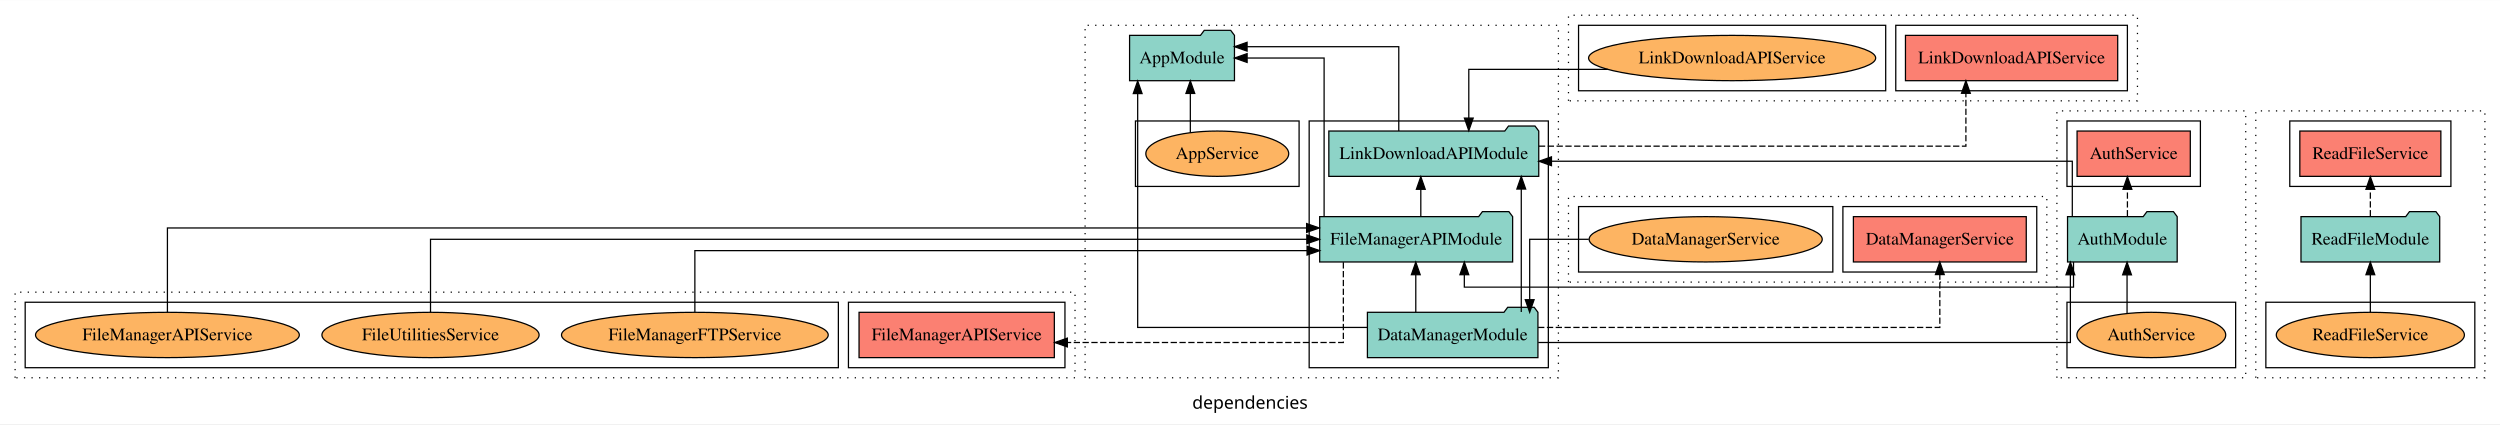
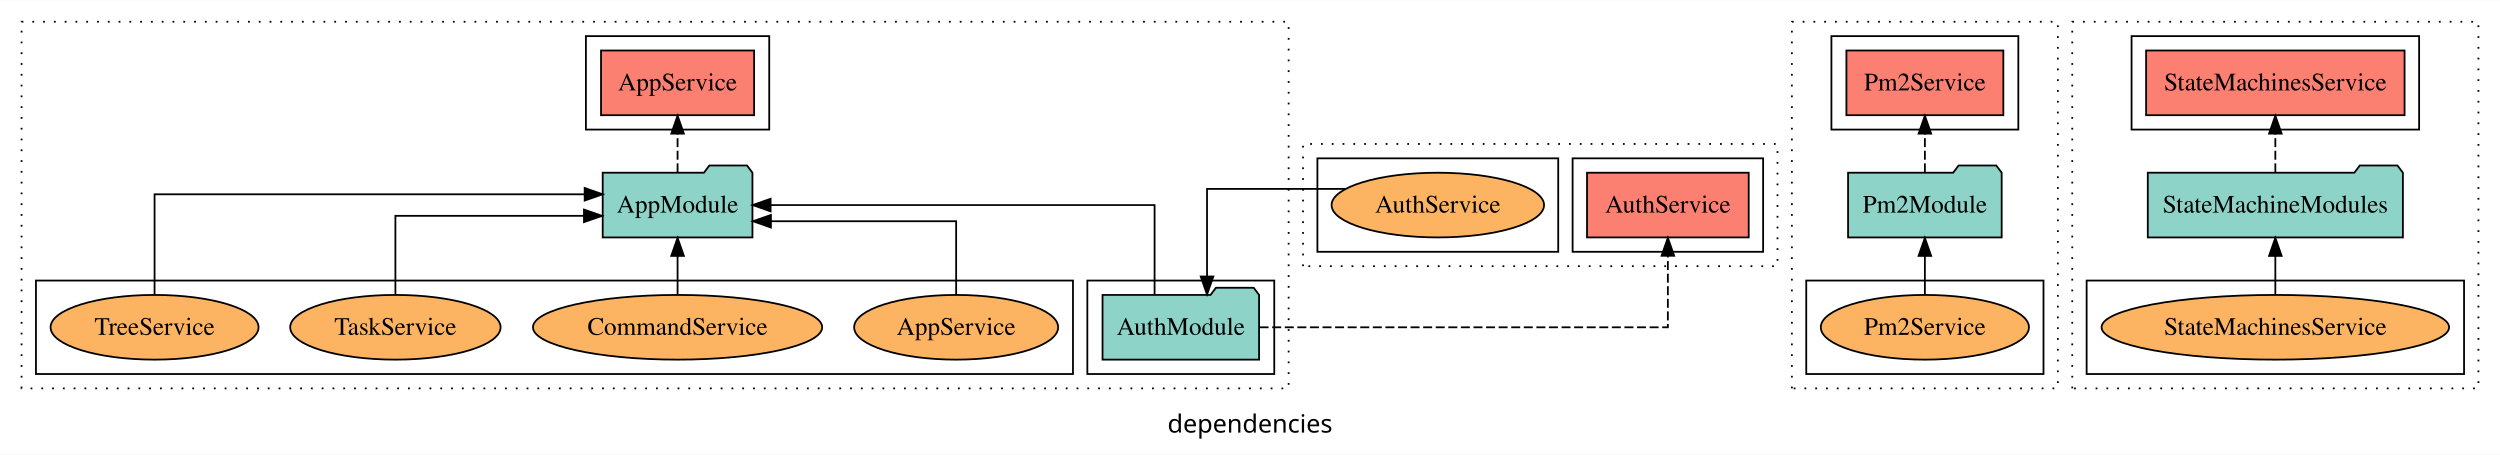
- <svg xmlns="http://www.w3.org/2000/svg" width="1986pt" height="337pt" viewBox="0.00 0.00 1986.00 336.80">
-   <g id="graph0" class="graph" transform="scale(1 1) rotate(0) translate(4 332.8)">
-     <polygon fill="white" stroke="transparent" points="-4,4 -4,-332.8 1982,-332.8 1982,4 -4,4" />
-     <text text-anchor="middle" x="989" y="-8.2" font-family="sans-serif" font-size="14.00">dependencies</text>
+ <svg xmlns="http://www.w3.org/2000/svg" width="1391pt" height="253pt" viewBox="0.00 0.00 1391.00 252.80">
+   <g id="graph0" class="graph" transform="scale(1 1) rotate(0) translate(4 248.8)">
+     <polygon fill="white" stroke="transparent" points="-4,4 -4,-248.8 1387,-248.8 1387,4 -4,4" />
+     <text text-anchor="middle" x="691.5" y="-8.2" font-family="sans-serif" font-size="14.00">dependencies</text>
    <g id="clust1" class="cluster">
-       <polygon fill="none" stroke="black" stroke-dasharray="1,5" points="858,-32.8 858,-312.8 1234,-312.8 1234,-32.8 858,-32.8" />
+       <polygon fill="none" stroke="black" stroke-dasharray="1,5" points="8,-32.8 8,-236.8 713,-236.8 713,-32.8 8,-32.8" />
    </g>
    <g id="clust3" class="cluster">
-       <polygon fill="none" stroke="black" points="1036,-40.8 1036,-236.8 1226,-236.8 1226,-40.8 1036,-40.8" />
+       <polygon fill="none" stroke="black" points="601,-40.8 601,-92.8 705,-92.8 705,-40.8 601,-40.8" />
+     </g>
+     <g id="clust4" class="cluster">
+       <polygon fill="none" stroke="black" points="322,-176.8 322,-228.8 424,-228.8 424,-176.8 322,-176.8" />
    </g>
    <g id="clust6" class="cluster">
-       <polygon fill="none" stroke="black" points="898,-184.8 898,-236.8 1028,-236.8 1028,-184.8 898,-184.8" />
+       <polygon fill="none" stroke="black" points="16,-40.8 16,-92.8 593,-92.8 593,-40.8 16,-40.8" />
    </g>
    <g id="clust7" class="cluster">
-       <polygon fill="none" stroke="black" stroke-dasharray="1,5" points="1630,-32.8 1630,-244.8 1780,-244.8 1780,-32.8 1630,-32.8" />
+       <polygon fill="none" stroke="black" stroke-dasharray="1,5" points="721,-100.8 721,-168.8 985,-168.8 985,-100.8 721,-100.8" />
    </g>
    <g id="clust10" class="cluster">
-       <polygon fill="none" stroke="black" points="1638,-184.8 1638,-236.8 1744,-236.8 1744,-184.8 1638,-184.8" />
+       <polygon fill="none" stroke="black" points="871,-108.8 871,-160.8 977,-160.8 977,-108.8 871,-108.8" />
    </g>
    <g id="clust12" class="cluster">
-       <polygon fill="none" stroke="black" points="1638,-40.8 1638,-92.8 1772,-92.8 1772,-40.8 1638,-40.8" />
+       <polygon fill="none" stroke="black" points="729,-108.8 729,-160.8 863,-160.8 863,-108.8 729,-108.8" />
    </g>
    <g id="clust13" class="cluster">
-       <polygon fill="none" stroke="black" stroke-dasharray="1,5" points="1242,-108.8 1242,-176.8 1622,-176.8 1622,-108.8 1242,-108.8" />
+       <polygon fill="none" stroke="black" stroke-dasharray="1,5" points="993,-32.8 993,-236.8 1141,-236.8 1141,-32.8 993,-32.8" />
    </g>
    <g id="clust16" class="cluster">
-       <polygon fill="none" stroke="black" points="1460,-116.8 1460,-168.8 1614,-168.8 1614,-116.8 1460,-116.8" />
+       <polygon fill="none" stroke="black" points="1015,-176.8 1015,-228.8 1119,-228.8 1119,-176.8 1015,-176.8" />
    </g>
    <g id="clust18" class="cluster">
-       <polygon fill="none" stroke="black" points="1250,-116.8 1250,-168.8 1452,-168.8 1452,-116.8 1250,-116.8" />
+       <polygon fill="none" stroke="black" points="1001,-40.8 1001,-92.8 1133,-92.8 1133,-40.8 1001,-40.8" />
    </g>
    <g id="clust19" class="cluster">
-       <polygon fill="none" stroke="black" stroke-dasharray="1,5" points="8,-32.8 8,-100.8 850,-100.8 850,-32.8 8,-32.8" />
+       <polygon fill="none" stroke="black" stroke-dasharray="1,5" points="1149,-32.8 1149,-236.8 1375,-236.8 1375,-32.8 1149,-32.8" />
    </g>
    <g id="clust22" class="cluster">
-       <polygon fill="none" stroke="black" points="670,-40.8 670,-92.8 842,-92.8 842,-40.8 670,-40.8" />
+       <polygon fill="none" stroke="black" points="1182,-176.8 1182,-228.8 1342,-228.8 1342,-176.8 1182,-176.8" />
    </g>
    <g id="clust24" class="cluster">
-       <polygon fill="none" stroke="black" points="16,-40.8 16,-92.8 662,-92.8 662,-40.8 16,-40.8" />
-     </g>
-     <g id="clust25" class="cluster">
-       <polygon fill="none" stroke="black" stroke-dasharray="1,5" points="1242,-252.8 1242,-320.8 1694,-320.8 1694,-252.8 1242,-252.8" />
-     </g>
-     <g id="clust28" class="cluster">
-       <polygon fill="none" stroke="black" points="1502,-260.8 1502,-312.8 1686,-312.8 1686,-260.8 1502,-260.8" />
-     </g>
-     <g id="clust30" class="cluster">
-       <polygon fill="none" stroke="black" points="1250,-260.8 1250,-312.8 1494,-312.8 1494,-260.8 1250,-260.8" />
-     </g>
-     <g id="clust31" class="cluster">
-       <polygon fill="none" stroke="black" stroke-dasharray="1,5" points="1788,-32.8 1788,-244.8 1970,-244.8 1970,-32.8 1788,-32.8" />
-     </g>
-     <g id="clust34" class="cluster">
-       <polygon fill="none" stroke="black" points="1815,-184.8 1815,-236.8 1943,-236.8 1943,-184.8 1815,-184.8" />
-     </g>
-     <g id="clust36" class="cluster">
-       <polygon fill="none" stroke="black" points="1796,-40.8 1796,-92.8 1962,-92.8 1962,-40.8 1796,-40.8" />
+       <polygon fill="none" stroke="black" points="1157,-40.8 1157,-92.8 1367,-92.8 1367,-40.8 1157,-40.8" />
    </g>
    <g id="node1" class="node">
-       <polygon fill="#8dd3c7" stroke="black" points="1217.73,-84.8 1214.73,-88.8 1193.73,-88.8 1190.73,-84.8 1082.27,-84.8 1082.27,-48.8 1217.73,-48.8 1217.73,-84.8" />
-       <text text-anchor="middle" x="1150" y="-62.6" font-family="Times,serif" font-size="14.00">DataManagerModule</text>
+       <polygon fill="#8dd3c7" stroke="black" points="696.55,-84.8 693.55,-88.8 672.55,-88.8 669.55,-84.8 609.45,-84.8 609.45,-48.8 696.55,-48.8 696.55,-84.8" />
+       <text text-anchor="middle" x="653" y="-62.6" font-family="Times,serif" font-size="14.00">AuthModule</text>
    </g>
    <g id="node2" class="node">
-       <polygon fill="#8dd3c7" stroke="black" points="1197.64,-160.8 1194.64,-164.8 1173.64,-164.8 1170.64,-160.8 1044.36,-160.8 1044.36,-124.8 1197.64,-124.8 1197.64,-160.8" />
-       <text text-anchor="middle" x="1121" y="-138.6" font-family="Times,serif" font-size="14.00">FileManagerAPIModule</text>
+       <polygon fill="#8dd3c7" stroke="black" points="414.66,-152.8 411.66,-156.8 390.66,-156.8 387.66,-152.8 331.34,-152.8 331.34,-116.8 414.66,-116.8 414.66,-152.8" />
+       <text text-anchor="middle" x="373" y="-130.6" font-family="Times,serif" font-size="14.00">AppModule</text>
+     </g>
+     <g id="edge1" class="edge">
+       <path fill="none" stroke="black" d="M638.41,-85.02C638.41,-105.17 638.41,-134.8 638.41,-134.8 638.41,-134.8 424.76,-134.8 424.76,-134.8" />
+       <polygon fill="black" stroke="black" points="424.76,-131.3 414.76,-134.8 424.76,-138.3 424.76,-131.3" />
+     </g>
+     <g id="node8" class="node">
+       <polygon fill="#fb8072" stroke="black" points="968.98,-152.8 879.02,-152.8 879.02,-116.8 968.98,-116.8 968.98,-152.8" />
+       <text text-anchor="middle" x="924" y="-130.6" font-family="Times,serif" font-size="14.00">AuthService </text>
+     </g>
+     <g id="edge7" class="edge">
+       <path fill="none" stroke="black" stroke-dasharray="5,2" d="M696.84,-66.8C773.54,-66.8 924,-66.8 924,-66.8 924,-66.8 924,-106.58 924,-106.58" />
+       <polygon fill="black" stroke="black" points="920.5,-106.58 924,-116.58 927.5,-106.58 920.5,-106.58" />
+     </g>
+     <g id="node3" class="node">
+       <polygon fill="#fb8072" stroke="black" points="415.59,-220.8 330.41,-220.8 330.41,-184.8 415.59,-184.8 415.59,-220.8" />
+       <text text-anchor="middle" x="373" y="-198.6" font-family="Times,serif" font-size="14.00">AppService </text>
+     </g>
+     <g id="edge2" class="edge">
+       <path fill="none" stroke="black" stroke-dasharray="5,2" d="M373,-153.02C373,-153.02 373,-174.53 373,-174.53" />
+       <polygon fill="black" stroke="black" points="369.5,-174.53 373,-184.53 376.5,-174.53 369.5,-174.53" />
+     </g>
+     <g id="node4" class="node">
+       <ellipse fill="#fdb462" stroke="black" cx="528" cy="-66.8" rx="56.75" ry="18" />
+       <text text-anchor="middle" x="528" y="-62.6" font-family="Times,serif" font-size="14.00">AppService</text>
+     </g>
+     <g id="edge3" class="edge">
+       <path fill="none" stroke="black" d="M528,-84.82C528,-102.17 528,-125.8 528,-125.8 528,-125.8 424.95,-125.8 424.95,-125.8" />
+       <polygon fill="black" stroke="black" points="424.95,-122.3 414.95,-125.8 424.95,-129.3 424.95,-122.3" />
+     </g>
+     <g id="node5" class="node">
+       <ellipse fill="#fdb462" stroke="black" cx="373" cy="-66.8" rx="80.46" ry="18" />
+       <text text-anchor="middle" x="373" y="-62.6" font-family="Times,serif" font-size="14.00">CommandService</text>
+     </g>
+     <g id="edge4" class="edge">
+       <path fill="none" stroke="black" d="M373,-85.02C373,-85.02 373,-106.53 373,-106.53" />
+       <polygon fill="black" stroke="black" points="369.5,-106.53 373,-116.53 376.5,-106.53 369.5,-106.53" />
+     </g>
+     <g id="node6" class="node">
+       <ellipse fill="#fdb462" stroke="black" cx="216" cy="-66.8" rx="58.53" ry="18" />
+       <text text-anchor="middle" x="216" y="-62.6" font-family="Times,serif" font-size="14.00">TaskService</text>
+     </g>
+     <g id="edge5" class="edge">
+       <path fill="none" stroke="black" d="M216,-85.07C216,-103.36 216,-128.8 216,-128.8 216,-128.8 320.93,-128.8 320.93,-128.8" />
+       <polygon fill="black" stroke="black" points="320.93,-132.3 330.93,-128.8 320.93,-125.3 320.93,-132.3" />
+     </g>
+     <g id="node7" class="node">
+       <ellipse fill="#fdb462" stroke="black" cx="82" cy="-66.8" rx="57.86" ry="18" />
+       <text text-anchor="middle" x="82" y="-62.6" font-family="Times,serif" font-size="14.00">TreeService</text>
+     </g>
+     <g id="edge6" class="edge">
+       <path fill="none" stroke="black" d="M82,-85.09C82,-107.01 82,-140.8 82,-140.8 82,-140.8 321.31,-140.8 321.31,-140.8" />
+       <polygon fill="black" stroke="black" points="321.31,-144.3 331.31,-140.8 321.31,-137.3 321.31,-144.3" />
+     </g>
+     <g id="node9" class="node">
+       <ellipse fill="#fdb462" stroke="black" cx="796" cy="-134.8" rx="59.11" ry="18" />
+       <text text-anchor="middle" x="796" y="-130.6" font-family="Times,serif" font-size="14.00">AuthService</text>
+     </g>
+     <g id="edge8" class="edge">
+       <path fill="none" stroke="black" d="M744.51,-143.8C708.79,-143.8 667.59,-143.8 667.59,-143.8 667.59,-143.8 667.59,-95.05 667.59,-95.05" />
+       <polygon fill="black" stroke="black" points="671.09,-95.05 667.59,-85.05 664.09,-95.05 671.09,-95.05" />
+     </g>
+     <g id="node10" class="node">
+       <polygon fill="#fb8072" stroke="black" points="1110.66,-220.8 1023.34,-220.8 1023.34,-184.8 1110.66,-184.8 1110.66,-220.8" />
+       <text text-anchor="middle" x="1067" y="-198.6" font-family="Times,serif" font-size="14.00">Pm2Service </text>
+     </g>
+     <g id="node11" class="node">
+       <polygon fill="#8dd3c7" stroke="black" points="1109.73,-152.8 1106.73,-156.8 1085.73,-156.8 1082.73,-152.8 1024.27,-152.8 1024.27,-116.8 1109.73,-116.8 1109.73,-152.8" />
+       <text text-anchor="middle" x="1067" y="-130.6" font-family="Times,serif" font-size="14.00">Pm2Module</text>
+     </g>
+     <g id="edge9" class="edge">
+       <path fill="none" stroke="black" stroke-dasharray="5,2" d="M1067,-153.02C1067,-153.02 1067,-174.53 1067,-174.53" />
+       <polygon fill="black" stroke="black" points="1063.5,-174.53 1067,-184.53 1070.5,-174.53 1063.5,-174.53" />
+     </g>
+     <g id="node12" class="node">
+       <ellipse fill="#fdb462" stroke="black" cx="1067" cy="-66.8" rx="57.91" ry="18" />
+       <text text-anchor="middle" x="1067" y="-62.6" font-family="Times,serif" font-size="14.00">Pm2Service</text>
+     </g>
+     <g id="edge10" class="edge">
+       <path fill="none" stroke="black" d="M1067,-85.02C1067,-85.02 1067,-106.53 1067,-106.53" />
+       <polygon fill="black" stroke="black" points="1063.5,-106.53 1067,-116.53 1070.5,-106.53 1063.5,-106.53" />
+     </g>
+     <g id="node13" class="node">
+       <polygon fill="#fb8072" stroke="black" points="1333.9,-220.8 1190.1,-220.8 1190.1,-184.8 1333.9,-184.8 1333.9,-220.8" />
+       <text text-anchor="middle" x="1262" y="-198.6" font-family="Times,serif" font-size="14.00">StateMachinesService </text>
+     </g>
+     <g id="node14" class="node">
+       <polygon fill="#8dd3c7" stroke="black" points="1332.97,-152.8 1329.97,-156.8 1308.97,-156.8 1305.97,-152.8 1191.03,-152.8 1191.03,-116.8 1332.97,-116.8 1332.97,-152.8" />
+       <text text-anchor="middle" x="1262" y="-130.6" font-family="Times,serif" font-size="14.00">StateMachineModules</text>
    </g>
    <g id="edge11" class="edge">
-       <path fill="none" stroke="black" d="M1120.7,-84.81C1120.7,-84.81 1120.7,-114.65 1120.7,-114.65" />
-       <polygon fill="black" stroke="black" points="1117.2,-114.65 1120.7,-124.65 1124.2,-114.65 1117.2,-114.65" />
+       <path fill="none" stroke="black" stroke-dasharray="5,2" d="M1262,-153.02C1262,-153.02 1262,-174.53 1262,-174.53" />
+       <polygon fill="black" stroke="black" points="1258.5,-174.53 1262,-184.53 1265.5,-174.53 1258.5,-174.53" />
    </g>
-     <g id="node3" class="node">
-       <polygon fill="#8dd3c7" stroke="black" points="1218.38,-228.8 1215.38,-232.8 1194.38,-232.8 1191.38,-228.8 1051.62,-228.8 1051.62,-192.8 1218.38,-192.8 1218.38,-228.8" />
-       <text text-anchor="middle" x="1135" y="-206.6" font-family="Times,serif" font-size="14.00">LinkDownloadAPIModule</text>
-     </g>
-     <g id="edge17" class="edge">
-       <path fill="none" stroke="black" d="M1204.5,-85.04C1204.5,-85.04 1204.5,-182.71 1204.5,-182.71" />
-       <polygon fill="black" stroke="black" points="1201,-182.71 1204.5,-192.71 1208,-182.71 1201,-182.71" />
-     </g>
-     <g id="node4" class="node">
-       <polygon fill="#8dd3c7" stroke="black" points="976.66,-304.8 973.66,-308.8 952.66,-308.8 949.66,-304.8 893.34,-304.8 893.34,-268.8 976.66,-268.8 976.66,-304.8" />
-       <text text-anchor="middle" x="935" y="-282.6" font-family="Times,serif" font-size="14.00">AppModule</text>
-     </g>
-     <g id="edge1" class="edge">
-       <path fill="none" stroke="black" d="M1081.95,-72.8C1007.86,-72.8 899.77,-72.8 899.77,-72.8 899.77,-72.8 899.77,-258.55 899.77,-258.55" />
-       <polygon fill="black" stroke="black" points="896.27,-258.55 899.77,-268.55 903.27,-258.55 896.27,-258.55" />
-     </g>
-     <g id="node6" class="node">
-       <polygon fill="#8dd3c7" stroke="black" points="1725.55,-160.8 1722.55,-164.8 1701.55,-164.8 1698.55,-160.8 1638.45,-160.8 1638.45,-124.8 1725.55,-124.8 1725.55,-160.8" />
-       <text text-anchor="middle" x="1682" y="-138.6" font-family="Times,serif" font-size="14.00">AuthModule</text>
-     </g>
-     <g id="edge5" class="edge">
-       <path fill="none" stroke="black" d="M1217.97,-60.8C1352.7,-60.8 1640.71,-60.8 1640.71,-60.8 1640.71,-60.8 1640.71,-114.6 1640.71,-114.6" />
-       <polygon fill="black" stroke="black" points="1637.21,-114.6 1640.71,-124.6 1644.21,-114.6 1637.21,-114.6" />
-     </g>
-     <g id="node9" class="node">
-       <polygon fill="#fb8072" stroke="black" points="1605.66,-160.8 1468.34,-160.8 1468.34,-124.8 1605.66,-124.8 1605.66,-160.8" />
-       <text text-anchor="middle" x="1537" y="-138.6" font-family="Times,serif" font-size="14.00">DataManagerService </text>
-     </g>
-     <g id="edge8" class="edge">
-       <path fill="none" stroke="black" stroke-dasharray="5,2" d="M1217.85,-72.8C1328.84,-72.8 1537,-72.8 1537,-72.8 1537,-72.8 1537,-114.77 1537,-114.77" />
-       <polygon fill="black" stroke="black" points="1533.5,-114.77 1537,-124.77 1540.5,-114.77 1533.5,-114.77" />
-     </g>
-     <g id="edge18" class="edge">
-       <path fill="none" stroke="black" d="M1124.69,-161.02C1124.69,-161.02 1124.69,-182.53 1124.69,-182.53" />
-       <polygon fill="black" stroke="black" points="1121.19,-182.53 1124.69,-192.53 1128.19,-182.53 1121.19,-182.53" />
-     </g>
-     <g id="edge2" class="edge">
-       <path fill="none" stroke="black" d="M1047.87,-161.04C1047.87,-199.79 1047.87,-286.8 1047.87,-286.8 1047.87,-286.8 986.71,-286.8 986.71,-286.8" />
-       <polygon fill="black" stroke="black" points="986.71,-283.3 976.71,-286.8 986.71,-290.3 986.71,-283.3" />
-     </g>
-     <g id="node11" class="node">
-       <polygon fill="#fb8072" stroke="black" points="833.57,-84.8 678.43,-84.8 678.43,-48.8 833.57,-48.8 833.57,-84.8" />
-       <text text-anchor="middle" x="756" y="-62.6" font-family="Times,serif" font-size="14.00">FileManagerAPIService </text>
+     <g id="node15" class="node">
+       <ellipse fill="#fdb462" stroke="black" cx="1262" cy="-66.8" rx="96.69" ry="18" />
+       <text text-anchor="middle" x="1262" y="-62.6" font-family="Times,serif" font-size="14.00">StateMachinesService</text>
    </g>
    <g id="edge12" class="edge">
-       <path fill="none" stroke="black" stroke-dasharray="5,2" d="M1063.16,-124.6C1063.16,-100.44 1063.16,-60.8 1063.16,-60.8 1063.16,-60.8 843.91,-60.8 843.91,-60.8" />
-       <polygon fill="black" stroke="black" points="843.91,-57.3 833.91,-60.8 843.91,-64.3 843.91,-57.3" />
-     </g>
-     <g id="edge3" class="edge">
-       <path fill="none" stroke="black" d="M1107.19,-228.83C1107.19,-253.78 1107.19,-295.8 1107.19,-295.8 1107.19,-295.8 986.68,-295.8 986.68,-295.8" />
-       <polygon fill="black" stroke="black" points="986.68,-292.3 976.68,-295.8 986.68,-299.3 986.68,-292.3" />
-     </g>
-     <g id="node15" class="node">
-       <polygon fill="#fb8072" stroke="black" points="1678.3,-304.8 1509.7,-304.8 1509.7,-268.8 1678.3,-268.8 1678.3,-304.8" />
-       <text text-anchor="middle" x="1594" y="-282.6" font-family="Times,serif" font-size="14.00">LinkDownloadAPIService </text>
-     </g>
-     <g id="edge19" class="edge">
-       <path fill="none" stroke="black" stroke-dasharray="5,2" d="M1218.51,-216.8C1341.71,-216.8 1557.71,-216.8 1557.71,-216.8 1557.71,-216.8 1557.71,-258.77 1557.71,-258.77" />
-       <polygon fill="black" stroke="black" points="1554.21,-258.77 1557.71,-268.77 1561.21,-258.77 1554.21,-258.77" />
-     </g>
-     <g id="node5" class="node">
-       <ellipse fill="#fdb462" stroke="black" cx="963" cy="-210.8" rx="56.75" ry="18" />
-       <text text-anchor="middle" x="963" y="-206.6" font-family="Times,serif" font-size="14.00">AppService</text>
-     </g>
-     <g id="edge4" class="edge">
-       <path fill="none" stroke="black" d="M941.6,-227.67C941.6,-227.67 941.6,-258.65 941.6,-258.65" />
-       <polygon fill="black" stroke="black" points="938.1,-258.65 941.6,-268.65 945.1,-258.65 938.1,-258.65" />
-     </g>
-     <g id="edge10" class="edge">
-       <path fill="none" stroke="black" d="M1643.2,-124.69C1643.2,-114.9 1643.2,-104.8 1643.2,-104.8 1643.2,-104.8 1159.26,-104.8 1159.26,-104.8 1159.26,-104.8 1159.26,-114.69 1159.26,-114.69" />
-       <polygon fill="black" stroke="black" points="1155.76,-114.69 1159.26,-124.69 1162.76,-114.69 1155.76,-114.69" />
-     </g>
-     <g id="edge16" class="edge">
-       <path fill="none" stroke="black" d="M1642.24,-161.07C1642.24,-179.36 1642.24,-204.8 1642.24,-204.8 1642.24,-204.8 1228.48,-204.8 1228.48,-204.8" />
-       <polygon fill="black" stroke="black" points="1228.48,-201.3 1218.48,-204.8 1228.48,-208.3 1228.48,-201.3" />
-     </g>
-     <g id="node7" class="node">
-       <polygon fill="#fb8072" stroke="black" points="1735.98,-228.8 1646.02,-228.8 1646.02,-192.8 1735.98,-192.8 1735.98,-228.8" />
-       <text text-anchor="middle" x="1691" y="-206.6" font-family="Times,serif" font-size="14.00">AuthService </text>
-     </g>
-     <g id="edge6" class="edge">
-       <path fill="none" stroke="black" stroke-dasharray="5,2" d="M1686.02,-161.02C1686.02,-161.02 1686.02,-182.53 1686.02,-182.53" />
-       <polygon fill="black" stroke="black" points="1682.52,-182.53 1686.02,-192.53 1689.52,-182.53 1682.52,-182.53" />
-     </g>
-     <g id="node8" class="node">
-       <ellipse fill="#fdb462" stroke="black" cx="1705" cy="-66.8" rx="59.11" ry="18" />
-       <text text-anchor="middle" x="1705" y="-62.6" font-family="Times,serif" font-size="14.00">AuthService</text>
-     </g>
-     <g id="edge7" class="edge">
-       <path fill="none" stroke="black" d="M1685.73,-84.05C1685.73,-84.05 1685.73,-114.56 1685.73,-114.56" />
-       <polygon fill="black" stroke="black" points="1682.23,-114.56 1685.73,-124.56 1689.23,-114.56 1682.23,-114.56" />
-     </g>
-     <g id="node10" class="node">
-       <ellipse fill="#fdb462" stroke="black" cx="1351" cy="-142.8" rx="92.58" ry="18" />
-       <text text-anchor="middle" x="1351" y="-138.6" font-family="Times,serif" font-size="14.00">DataManagerService</text>
-     </g>
-     <g id="edge9" class="edge">
-       <path fill="none" stroke="black" d="M1258.13,-142.8C1232.31,-142.8 1211.18,-142.8 1211.18,-142.8 1211.18,-142.8 1211.18,-94.81 1211.18,-94.81" />
-       <polygon fill="black" stroke="black" points="1214.68,-94.81 1211.18,-84.81 1207.68,-94.81 1214.68,-94.81" />
-     </g>
-     <g id="node12" class="node">
-       <ellipse fill="#fdb462" stroke="black" cx="129" cy="-66.8" rx="104.79" ry="18" />
-       <text text-anchor="middle" x="129" y="-62.6" font-family="Times,serif" font-size="14.00">FileManagerAPIService</text>
-     </g>
-     <g id="edge13" class="edge">
-       <path fill="none" stroke="black" d="M129,-84.83C129,-109.78 129,-151.8 129,-151.8 129,-151.8 1033.98,-151.8 1033.98,-151.8" />
-       <polygon fill="black" stroke="black" points="1033.98,-155.3 1043.98,-151.8 1033.98,-148.3 1033.98,-155.3" />
-     </g>
-     <g id="node13" class="node">
-       <ellipse fill="#fdb462" stroke="black" cx="548" cy="-66.8" rx="105.95" ry="18" />
-       <text text-anchor="middle" x="548" y="-62.6" font-family="Times,serif" font-size="14.00">FileManagerFTPService</text>
-     </g>
-     <g id="edge14" class="edge">
-       <path fill="none" stroke="black" d="M548,-85.11C548,-104.95 548,-133.8 548,-133.8 548,-133.8 1034.32,-133.8 1034.32,-133.8" />
-       <polygon fill="black" stroke="black" points="1034.32,-137.3 1044.32,-133.8 1034.32,-130.3 1034.32,-137.3" />
-     </g>
-     <g id="node14" class="node">
-       <ellipse fill="#fdb462" stroke="black" cx="338" cy="-66.8" rx="86.27" ry="18" />
-       <text text-anchor="middle" x="338" y="-62.6" font-family="Times,serif" font-size="14.00">FileUtilitiesService</text>
-     </g>
-     <g id="edge15" class="edge">
-       <path fill="none" stroke="black" d="M338,-84.81C338,-107.29 338,-142.8 338,-142.8 338,-142.8 1034.14,-142.8 1034.14,-142.8" />
-       <polygon fill="black" stroke="black" points="1034.14,-146.3 1044.14,-142.8 1034.14,-139.3 1034.14,-146.3" />
-     </g>
-     <g id="node16" class="node">
-       <ellipse fill="#fdb462" stroke="black" cx="1372" cy="-286.8" rx="114.05" ry="18" />
-       <text text-anchor="middle" x="1372" y="-282.6" font-family="Times,serif" font-size="14.00">LinkDownloadAPIService</text>
-     </g>
-     <g id="edge20" class="edge">
-       <path fill="none" stroke="black" d="M1273.23,-277.8C1219.06,-277.8 1162.81,-277.8 1162.81,-277.8 1162.81,-277.8 1162.81,-239.11 1162.81,-239.11" />
-       <polygon fill="black" stroke="black" points="1166.31,-239.11 1162.81,-229.11 1159.31,-239.11 1166.31,-239.11" />
-     </g>
-     <g id="node17" class="node">
-       <polygon fill="#fb8072" stroke="black" points="1935.02,-228.8 1822.98,-228.8 1822.98,-192.8 1935.02,-192.8 1935.02,-228.8" />
-       <text text-anchor="middle" x="1879" y="-206.6" font-family="Times,serif" font-size="14.00">ReadFileService </text>
-     </g>
-     <g id="node18" class="node">
-       <polygon fill="#8dd3c7" stroke="black" points="1934.1,-160.8 1931.1,-164.8 1910.1,-164.8 1907.1,-160.8 1823.9,-160.8 1823.9,-124.8 1934.1,-124.8 1934.1,-160.8" />
-       <text text-anchor="middle" x="1879" y="-138.6" font-family="Times,serif" font-size="14.00">ReadFileModule</text>
-     </g>
-     <g id="edge21" class="edge">
-       <path fill="none" stroke="black" stroke-dasharray="5,2" d="M1879,-161.02C1879,-161.02 1879,-182.53 1879,-182.53" />
-       <polygon fill="black" stroke="black" points="1875.5,-182.53 1879,-192.53 1882.5,-182.53 1875.5,-182.53" />
-     </g>
-     <g id="node19" class="node">
-       <ellipse fill="#fdb462" stroke="black" cx="1879" cy="-66.8" rx="74.72" ry="18" />
-       <text text-anchor="middle" x="1879" y="-62.6" font-family="Times,serif" font-size="14.00">ReadFileService</text>
-     </g>
-     <g id="edge22" class="edge">
-       <path fill="none" stroke="black" d="M1879,-84.81C1879,-84.81 1879,-114.65 1879,-114.65" />
-       <polygon fill="black" stroke="black" points="1875.5,-114.65 1879,-124.65 1882.5,-114.65 1875.5,-114.65" />
+       <path fill="none" stroke="black" d="M1262,-85.02C1262,-85.02 1262,-106.53 1262,-106.53" />
+       <polygon fill="black" stroke="black" points="1258.5,-106.53 1262,-116.53 1265.5,-106.53 1258.5,-106.53" />
    </g>
  </g>
</svg>
